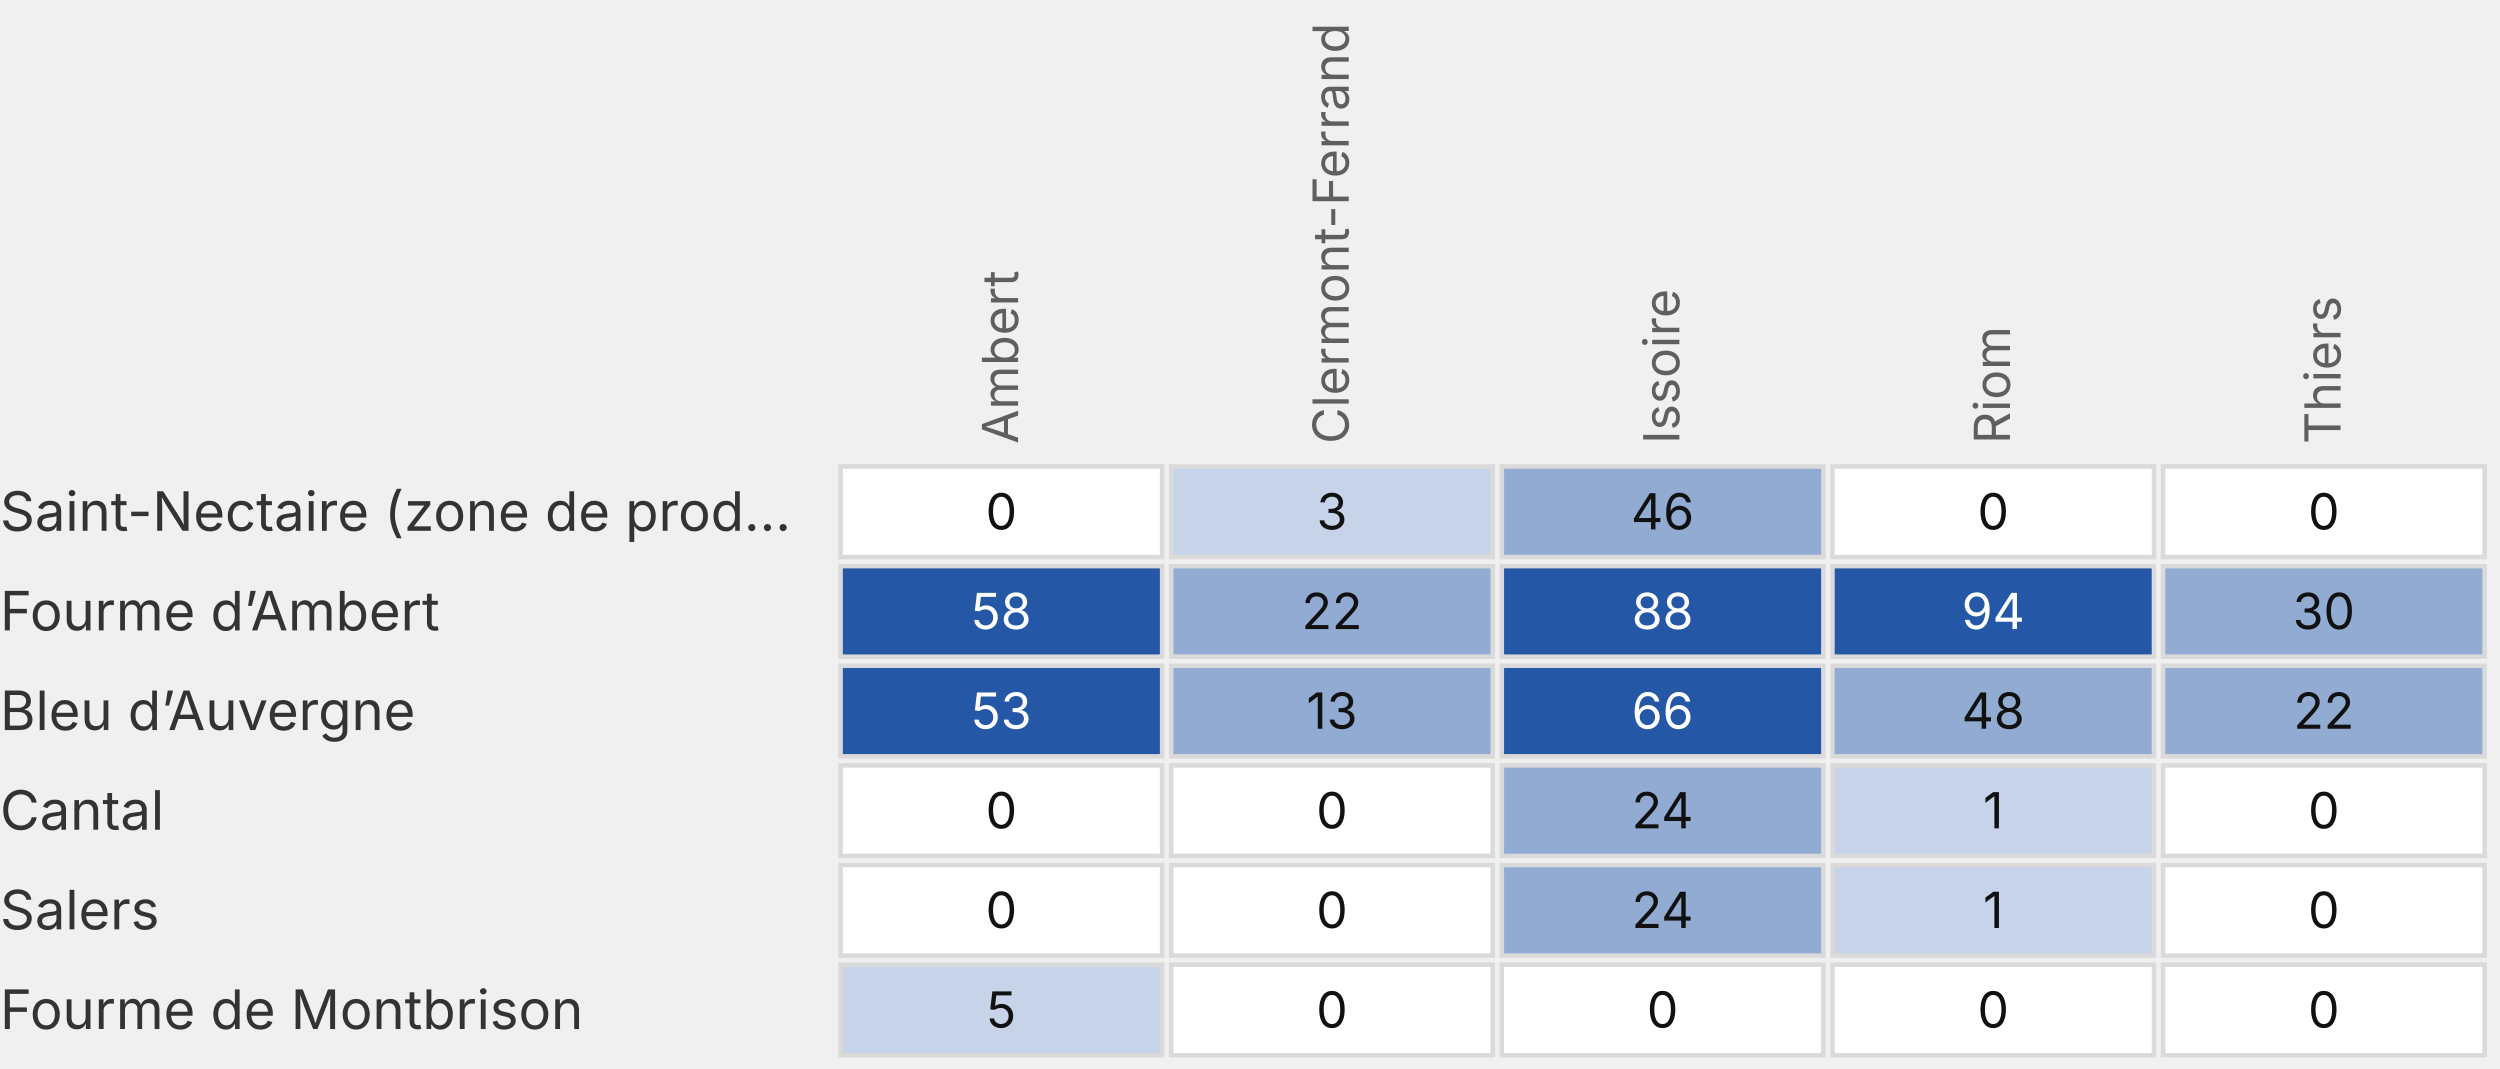
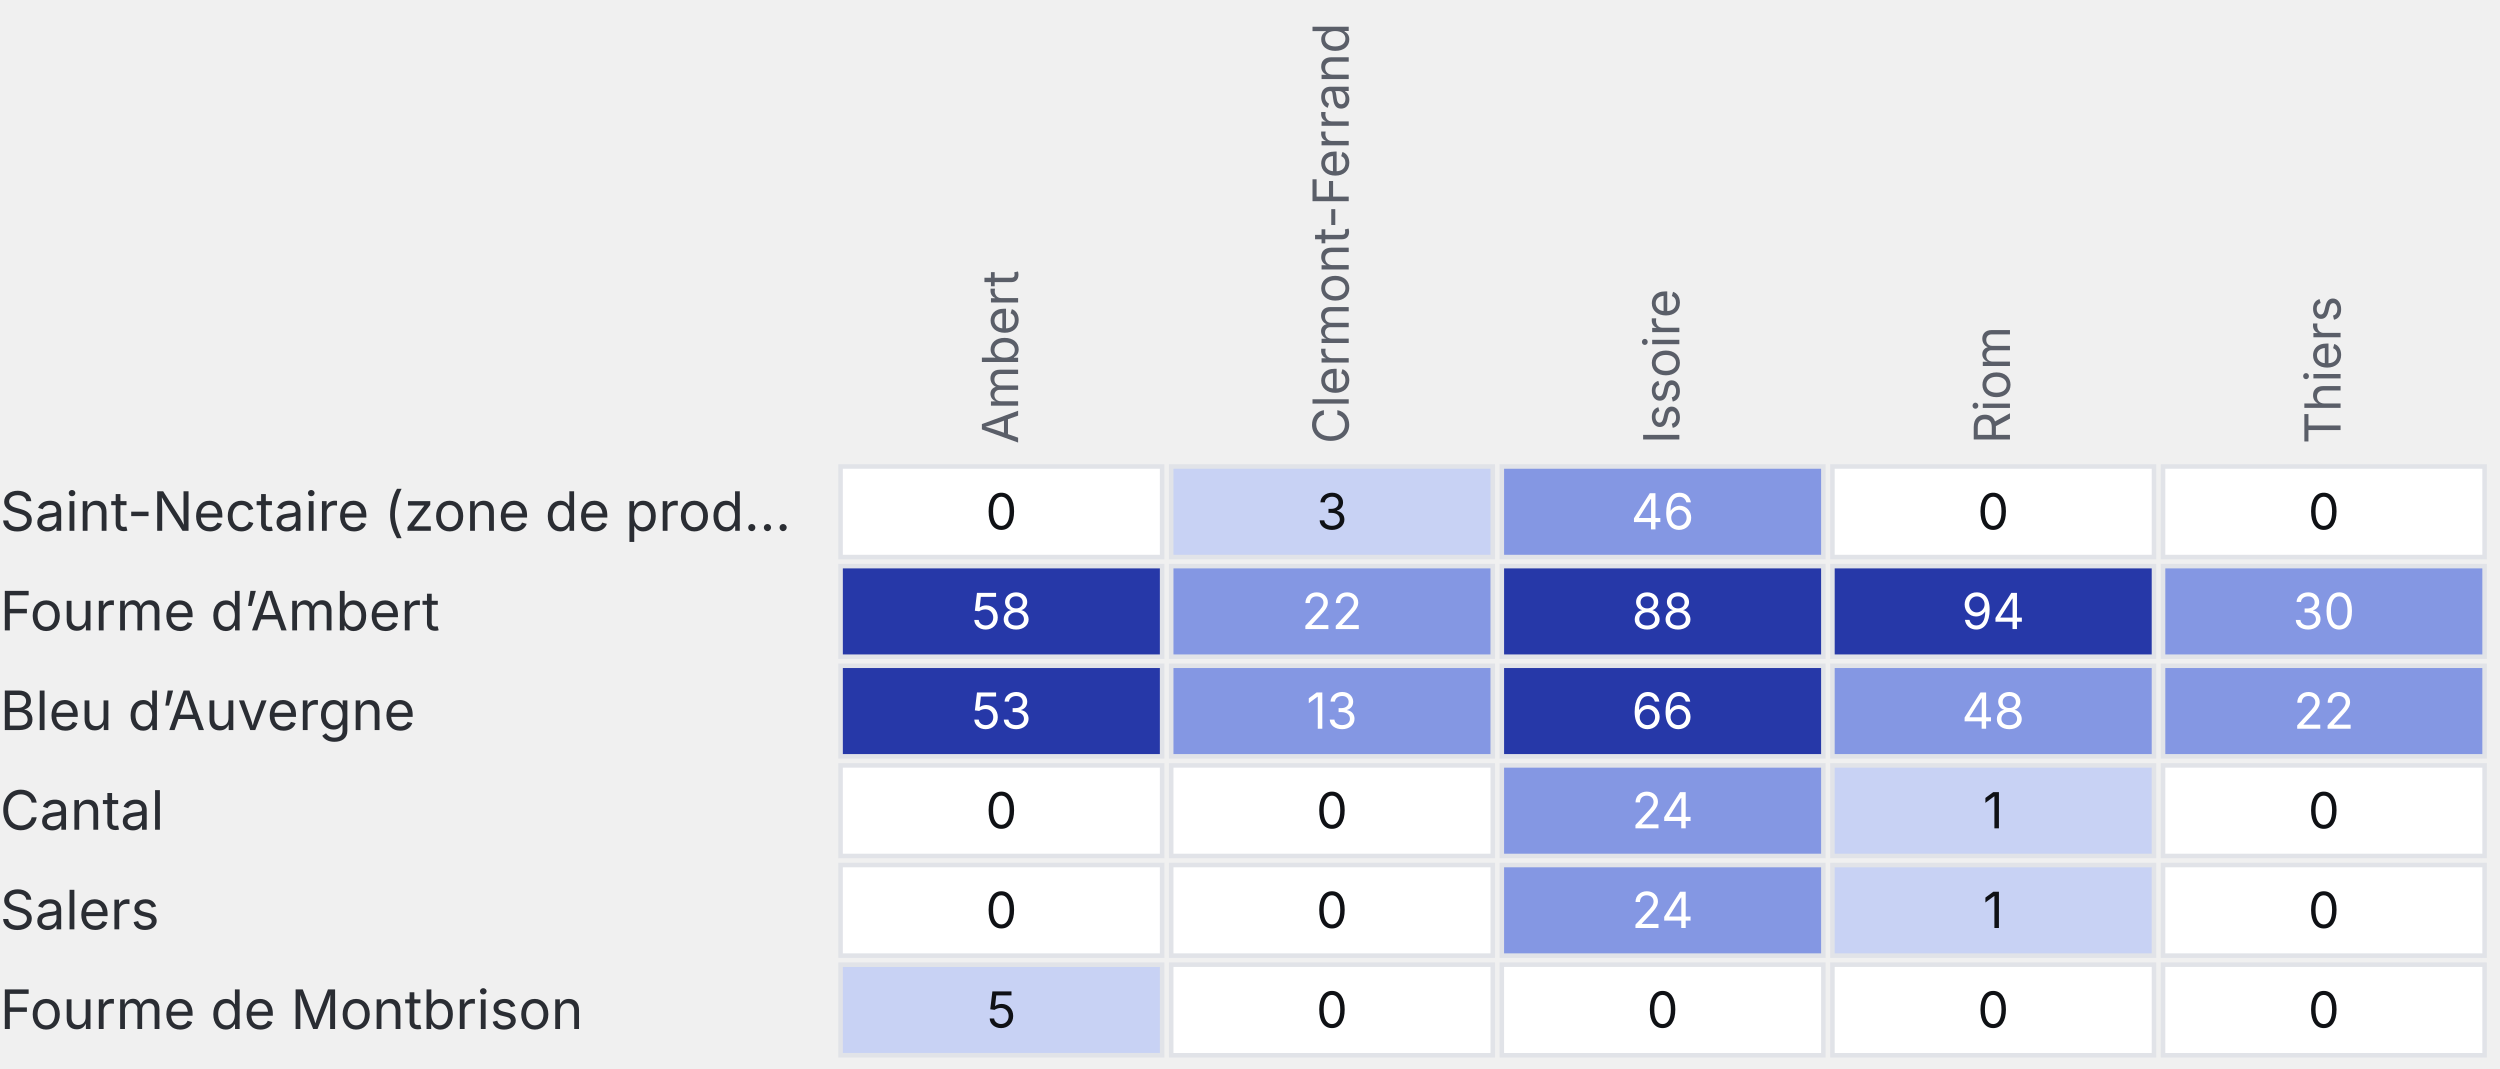
<svg xmlns="http://www.w3.org/2000/svg" role="img" aria-label="Les AOP fromagères dans les cinq arrondissements. Pour le lait et la fabrication, la zone de production du Saint-Nectaire tient dans 2 arrondissements : 46 communes dans celui d’Issoire, 3 dans celui de Clermont-Ferrand." width="552" height="236" viewBox="0 0 552 236" font-family="&quot;Inter&quot;, ui-sans-serif, system-ui, -apple-system, &quot;Segoe UI&quot;, Helvetica, Arial, sans-serif">
-   <text x="0" y="0" font-size="11" fill="#5F5F5F" transform="translate(224.8,98) rotate(-90)">Ambert</text>
-   <text x="0" y="0" font-size="11" fill="#5F5F5F" transform="translate(297.8,98) rotate(-90)">Clermont-Ferrand</text>
-   <text x="0" y="0" font-size="11" fill="#5F5F5F" transform="translate(370.8,98) rotate(-90)">Issoire</text>
-   <text x="0" y="0" font-size="11" fill="#5F5F5F" transform="translate(443.8,98) rotate(-90)">Riom</text>
-   <text x="0" y="0" font-size="11" fill="#5F5F5F" transform="translate(516.8,98) rotate(-90)">Thiers</text>
-   <text x="0" y="117.2" font-size="12" fill="#333333" data-fit="176.6">Saint-Nectaire (zone de prod…</text>
-   <rect x="185.6" y="103" width="71" height="20" fill="#FFFFFF" stroke="#DADADA" stroke-width="1" />
-   <text x="221.1" y="116.9" font-size="11" text-anchor="middle" fill="#111111" style="font-variant-numeric:tabular-nums">0</text>
-   <rect x="258.6" y="103" width="71" height="20" fill="#C6D3E8" stroke="#DADADA" stroke-width="1" />
-   <text x="294.1" y="116.9" font-size="11" text-anchor="middle" fill="#111111" style="font-variant-numeric:tabular-nums">3</text>
-   <rect x="331.6" y="103" width="71" height="20" fill="#91ABD2" stroke="#DADADA" stroke-width="1" />
-   <text x="367.1" y="116.9" font-size="11" text-anchor="middle" fill="#111111" style="font-variant-numeric:tabular-nums">46</text>
-   <rect x="404.6" y="103" width="71" height="20" fill="#FFFFFF" stroke="#DADADA" stroke-width="1" />
-   <text x="440.1" y="116.9" font-size="11" text-anchor="middle" fill="#111111" style="font-variant-numeric:tabular-nums">0</text>
-   <rect x="477.6" y="103" width="71" height="20" fill="#FFFFFF" stroke="#DADADA" stroke-width="1" />
-   <text x="513.1" y="116.9" font-size="11" text-anchor="middle" fill="#111111" style="font-variant-numeric:tabular-nums">0</text>
-   <text x="0" y="139.2" font-size="12" fill="#333333" data-fit="176.6">Fourme d’Ambert</text>
-   <rect x="185.6" y="125" width="71" height="20" fill="#2457A6" stroke="#DADADA" stroke-width="1" />
-   <text x="221.1" y="138.9" font-size="11" text-anchor="middle" fill="#FFFFFF" style="font-variant-numeric:tabular-nums">58</text>
-   <rect x="258.6" y="125" width="71" height="20" fill="#91ABD2" stroke="#DADADA" stroke-width="1" />
-   <text x="294.1" y="138.9" font-size="11" text-anchor="middle" fill="#111111" style="font-variant-numeric:tabular-nums">22</text>
-   <rect x="331.6" y="125" width="71" height="20" fill="#2457A6" stroke="#DADADA" stroke-width="1" />
-   <text x="367.1" y="138.9" font-size="11" text-anchor="middle" fill="#FFFFFF" style="font-variant-numeric:tabular-nums">88</text>
-   <rect x="404.6" y="125" width="71" height="20" fill="#2457A6" stroke="#DADADA" stroke-width="1" />
-   <text x="440.1" y="138.9" font-size="11" text-anchor="middle" fill="#FFFFFF" style="font-variant-numeric:tabular-nums">94</text>
-   <rect x="477.6" y="125" width="71" height="20" fill="#91ABD2" stroke="#DADADA" stroke-width="1" />
-   <text x="513.1" y="138.9" font-size="11" text-anchor="middle" fill="#111111" style="font-variant-numeric:tabular-nums">30</text>
-   <text x="0" y="161.2" font-size="12" fill="#333333" data-fit="176.6">Bleu d’Auvergne</text>
-   <rect x="185.6" y="147" width="71" height="20" fill="#2457A6" stroke="#DADADA" stroke-width="1" />
-   <text x="221.1" y="160.9" font-size="11" text-anchor="middle" fill="#FFFFFF" style="font-variant-numeric:tabular-nums">53</text>
-   <rect x="258.6" y="147" width="71" height="20" fill="#91ABD2" stroke="#DADADA" stroke-width="1" />
-   <text x="294.1" y="160.9" font-size="11" text-anchor="middle" fill="#111111" style="font-variant-numeric:tabular-nums">13</text>
-   <rect x="331.6" y="147" width="71" height="20" fill="#2457A6" stroke="#DADADA" stroke-width="1" />
-   <text x="367.1" y="160.9" font-size="11" text-anchor="middle" fill="#FFFFFF" style="font-variant-numeric:tabular-nums">66</text>
-   <rect x="404.6" y="147" width="71" height="20" fill="#91ABD2" stroke="#DADADA" stroke-width="1" />
-   <text x="440.1" y="160.9" font-size="11" text-anchor="middle" fill="#111111" style="font-variant-numeric:tabular-nums">48</text>
-   <rect x="477.6" y="147" width="71" height="20" fill="#91ABD2" stroke="#DADADA" stroke-width="1" />
-   <text x="513.1" y="160.9" font-size="11" text-anchor="middle" fill="#111111" style="font-variant-numeric:tabular-nums">22</text>
-   <text x="0" y="183.2" font-size="12" fill="#333333" data-fit="176.6">Cantal</text>
-   <rect x="185.6" y="169" width="71" height="20" fill="#FFFFFF" stroke="#DADADA" stroke-width="1" />
-   <text x="221.1" y="182.9" font-size="11" text-anchor="middle" fill="#111111" style="font-variant-numeric:tabular-nums">0</text>
-   <rect x="258.6" y="169" width="71" height="20" fill="#FFFFFF" stroke="#DADADA" stroke-width="1" />
-   <text x="294.1" y="182.9" font-size="11" text-anchor="middle" fill="#111111" style="font-variant-numeric:tabular-nums">0</text>
-   <rect x="331.6" y="169" width="71" height="20" fill="#91ABD2" stroke="#DADADA" stroke-width="1" />
-   <text x="367.1" y="182.9" font-size="11" text-anchor="middle" fill="#111111" style="font-variant-numeric:tabular-nums">24</text>
-   <rect x="404.6" y="169" width="71" height="20" fill="#C6D3E8" stroke="#DADADA" stroke-width="1" />
-   <text x="440.1" y="182.9" font-size="11" text-anchor="middle" fill="#111111" style="font-variant-numeric:tabular-nums">1</text>
-   <rect x="477.6" y="169" width="71" height="20" fill="#FFFFFF" stroke="#DADADA" stroke-width="1" />
-   <text x="513.1" y="182.9" font-size="11" text-anchor="middle" fill="#111111" style="font-variant-numeric:tabular-nums">0</text>
-   <text x="0" y="205.2" font-size="12" fill="#333333" data-fit="176.6">Salers</text>
-   <rect x="185.6" y="191" width="71" height="20" fill="#FFFFFF" stroke="#DADADA" stroke-width="1" />
-   <text x="221.1" y="204.9" font-size="11" text-anchor="middle" fill="#111111" style="font-variant-numeric:tabular-nums">0</text>
-   <rect x="258.6" y="191" width="71" height="20" fill="#FFFFFF" stroke="#DADADA" stroke-width="1" />
-   <text x="294.1" y="204.9" font-size="11" text-anchor="middle" fill="#111111" style="font-variant-numeric:tabular-nums">0</text>
-   <rect x="331.6" y="191" width="71" height="20" fill="#91ABD2" stroke="#DADADA" stroke-width="1" />
-   <text x="367.1" y="204.9" font-size="11" text-anchor="middle" fill="#111111" style="font-variant-numeric:tabular-nums">24</text>
-   <rect x="404.6" y="191" width="71" height="20" fill="#C6D3E8" stroke="#DADADA" stroke-width="1" />
-   <text x="440.1" y="204.9" font-size="11" text-anchor="middle" fill="#111111" style="font-variant-numeric:tabular-nums">1</text>
-   <rect x="477.6" y="191" width="71" height="20" fill="#FFFFFF" stroke="#DADADA" stroke-width="1" />
-   <text x="513.1" y="204.9" font-size="11" text-anchor="middle" fill="#111111" style="font-variant-numeric:tabular-nums">0</text>
-   <text x="0" y="227.2" font-size="12" fill="#333333" data-fit="176.6">Fourme de Montbrison</text>
-   <rect x="185.6" y="213" width="71" height="20" fill="#C6D3E8" stroke="#DADADA" stroke-width="1" />
-   <text x="221.1" y="226.9" font-size="11" text-anchor="middle" fill="#111111" style="font-variant-numeric:tabular-nums">5</text>
-   <rect x="258.6" y="213" width="71" height="20" fill="#FFFFFF" stroke="#DADADA" stroke-width="1" />
-   <text x="294.1" y="226.9" font-size="11" text-anchor="middle" fill="#111111" style="font-variant-numeric:tabular-nums">0</text>
-   <rect x="331.6" y="213" width="71" height="20" fill="#FFFFFF" stroke="#DADADA" stroke-width="1" />
-   <text x="367.1" y="226.9" font-size="11" text-anchor="middle" fill="#111111" style="font-variant-numeric:tabular-nums">0</text>
-   <rect x="404.6" y="213" width="71" height="20" fill="#FFFFFF" stroke="#DADADA" stroke-width="1" />
-   <text x="440.1" y="226.9" font-size="11" text-anchor="middle" fill="#111111" style="font-variant-numeric:tabular-nums">0</text>
-   <rect x="477.6" y="213" width="71" height="20" fill="#FFFFFF" stroke="#DADADA" stroke-width="1" />
-   <text x="513.1" y="226.9" font-size="11" text-anchor="middle" fill="#111111" style="font-variant-numeric:tabular-nums">0</text>
+   <text x="0" y="0" font-size="11" fill="#5A5E68" transform="translate(224.8,98) rotate(-90)">Ambert</text>
+   <text x="0" y="0" font-size="11" fill="#5A5E68" transform="translate(297.8,98) rotate(-90)">Clermont-Ferrand</text>
+   <text x="0" y="0" font-size="11" fill="#5A5E68" transform="translate(370.8,98) rotate(-90)">Issoire</text>
+   <text x="0" y="0" font-size="11" fill="#5A5E68" transform="translate(443.8,98) rotate(-90)">Riom</text>
+   <text x="0" y="0" font-size="11" fill="#5A5E68" transform="translate(516.8,98) rotate(-90)">Thiers</text>
+   <text x="0" y="117.2" font-size="12" fill="#2A2D33" data-fit="176.6">Saint-Nectaire (zone de prod…</text>
+   <rect x="185.6" y="103" width="71" height="20" fill="#FFFFFF" stroke="#E1E3E8" stroke-width="1" />
+   <text x="221.1" y="116.9" font-size="11" text-anchor="middle" fill="#0F1115">0</text>
+   <rect x="258.6" y="103" width="71" height="20" fill="#C8D2F4" stroke="#E1E3E8" stroke-width="1" />
+   <text x="294.1" y="116.9" font-size="11" text-anchor="middle" fill="#0F1115">3</text>
+   <rect x="331.6" y="103" width="71" height="20" fill="#8497E3" stroke="#E1E3E8" stroke-width="1" />
+   <text x="367.1" y="116.9" font-size="11" text-anchor="middle" fill="#FFFFFF">46</text>
+   <rect x="404.6" y="103" width="71" height="20" fill="#FFFFFF" stroke="#E1E3E8" stroke-width="1" />
+   <text x="440.1" y="116.9" font-size="11" text-anchor="middle" fill="#0F1115">0</text>
+   <rect x="477.6" y="103" width="71" height="20" fill="#FFFFFF" stroke="#E1E3E8" stroke-width="1" />
+   <text x="513.1" y="116.9" font-size="11" text-anchor="middle" fill="#0F1115">0</text>
+   <text x="0" y="139.2" font-size="12" fill="#2A2D33" data-fit="176.6">Fourme d’Ambert</text>
+   <rect x="185.6" y="125" width="71" height="20" fill="#2638A8" stroke="#E1E3E8" stroke-width="1" />
+   <text x="221.1" y="138.9" font-size="11" text-anchor="middle" fill="#FFFFFF">58</text>
+   <rect x="258.6" y="125" width="71" height="20" fill="#8497E3" stroke="#E1E3E8" stroke-width="1" />
+   <text x="294.1" y="138.9" font-size="11" text-anchor="middle" fill="#FFFFFF">22</text>
+   <rect x="331.6" y="125" width="71" height="20" fill="#2638A8" stroke="#E1E3E8" stroke-width="1" />
+   <text x="367.1" y="138.9" font-size="11" text-anchor="middle" fill="#FFFFFF">88</text>
+   <rect x="404.6" y="125" width="71" height="20" fill="#2638A8" stroke="#E1E3E8" stroke-width="1" />
+   <text x="440.1" y="138.9" font-size="11" text-anchor="middle" fill="#FFFFFF">94</text>
+   <rect x="477.6" y="125" width="71" height="20" fill="#8497E3" stroke="#E1E3E8" stroke-width="1" />
+   <text x="513.1" y="138.9" font-size="11" text-anchor="middle" fill="#FFFFFF">30</text>
+   <text x="0" y="161.2" font-size="12" fill="#2A2D33" data-fit="176.6">Bleu d’Auvergne</text>
+   <rect x="185.6" y="147" width="71" height="20" fill="#2638A8" stroke="#E1E3E8" stroke-width="1" />
+   <text x="221.1" y="160.9" font-size="11" text-anchor="middle" fill="#FFFFFF">53</text>
+   <rect x="258.6" y="147" width="71" height="20" fill="#8497E3" stroke="#E1E3E8" stroke-width="1" />
+   <text x="294.1" y="160.9" font-size="11" text-anchor="middle" fill="#FFFFFF">13</text>
+   <rect x="331.6" y="147" width="71" height="20" fill="#2638A8" stroke="#E1E3E8" stroke-width="1" />
+   <text x="367.1" y="160.9" font-size="11" text-anchor="middle" fill="#FFFFFF">66</text>
+   <rect x="404.6" y="147" width="71" height="20" fill="#8497E3" stroke="#E1E3E8" stroke-width="1" />
+   <text x="440.1" y="160.9" font-size="11" text-anchor="middle" fill="#FFFFFF">48</text>
+   <rect x="477.6" y="147" width="71" height="20" fill="#8497E3" stroke="#E1E3E8" stroke-width="1" />
+   <text x="513.1" y="160.9" font-size="11" text-anchor="middle" fill="#FFFFFF">22</text>
+   <text x="0" y="183.2" font-size="12" fill="#2A2D33" data-fit="176.6">Cantal</text>
+   <rect x="185.6" y="169" width="71" height="20" fill="#FFFFFF" stroke="#E1E3E8" stroke-width="1" />
+   <text x="221.1" y="182.9" font-size="11" text-anchor="middle" fill="#0F1115">0</text>
+   <rect x="258.6" y="169" width="71" height="20" fill="#FFFFFF" stroke="#E1E3E8" stroke-width="1" />
+   <text x="294.1" y="182.9" font-size="11" text-anchor="middle" fill="#0F1115">0</text>
+   <rect x="331.6" y="169" width="71" height="20" fill="#8497E3" stroke="#E1E3E8" stroke-width="1" />
+   <text x="367.1" y="182.9" font-size="11" text-anchor="middle" fill="#FFFFFF">24</text>
+   <rect x="404.6" y="169" width="71" height="20" fill="#C8D2F4" stroke="#E1E3E8" stroke-width="1" />
+   <text x="440.1" y="182.9" font-size="11" text-anchor="middle" fill="#0F1115">1</text>
+   <rect x="477.6" y="169" width="71" height="20" fill="#FFFFFF" stroke="#E1E3E8" stroke-width="1" />
+   <text x="513.1" y="182.9" font-size="11" text-anchor="middle" fill="#0F1115">0</text>
+   <text x="0" y="205.2" font-size="12" fill="#2A2D33" data-fit="176.6">Salers</text>
+   <rect x="185.6" y="191" width="71" height="20" fill="#FFFFFF" stroke="#E1E3E8" stroke-width="1" />
+   <text x="221.1" y="204.9" font-size="11" text-anchor="middle" fill="#0F1115">0</text>
+   <rect x="258.6" y="191" width="71" height="20" fill="#FFFFFF" stroke="#E1E3E8" stroke-width="1" />
+   <text x="294.1" y="204.9" font-size="11" text-anchor="middle" fill="#0F1115">0</text>
+   <rect x="331.6" y="191" width="71" height="20" fill="#8497E3" stroke="#E1E3E8" stroke-width="1" />
+   <text x="367.1" y="204.9" font-size="11" text-anchor="middle" fill="#FFFFFF">24</text>
+   <rect x="404.6" y="191" width="71" height="20" fill="#C8D2F4" stroke="#E1E3E8" stroke-width="1" />
+   <text x="440.1" y="204.9" font-size="11" text-anchor="middle" fill="#0F1115">1</text>
+   <rect x="477.6" y="191" width="71" height="20" fill="#FFFFFF" stroke="#E1E3E8" stroke-width="1" />
+   <text x="513.1" y="204.9" font-size="11" text-anchor="middle" fill="#0F1115">0</text>
+   <text x="0" y="227.2" font-size="12" fill="#2A2D33" data-fit="176.6">Fourme de Montbrison</text>
+   <rect x="185.6" y="213" width="71" height="20" fill="#C8D2F4" stroke="#E1E3E8" stroke-width="1" />
+   <text x="221.1" y="226.9" font-size="11" text-anchor="middle" fill="#0F1115">5</text>
+   <rect x="258.6" y="213" width="71" height="20" fill="#FFFFFF" stroke="#E1E3E8" stroke-width="1" />
+   <text x="294.1" y="226.9" font-size="11" text-anchor="middle" fill="#0F1115">0</text>
+   <rect x="331.6" y="213" width="71" height="20" fill="#FFFFFF" stroke="#E1E3E8" stroke-width="1" />
+   <text x="367.1" y="226.9" font-size="11" text-anchor="middle" fill="#0F1115">0</text>
+   <rect x="404.6" y="213" width="71" height="20" fill="#FFFFFF" stroke="#E1E3E8" stroke-width="1" />
+   <text x="440.1" y="226.9" font-size="11" text-anchor="middle" fill="#0F1115">0</text>
+   <rect x="477.6" y="213" width="71" height="20" fill="#FFFFFF" stroke="#E1E3E8" stroke-width="1" />
+   <text x="513.1" y="226.9" font-size="11" text-anchor="middle" fill="#0F1115">0</text>
</svg>
